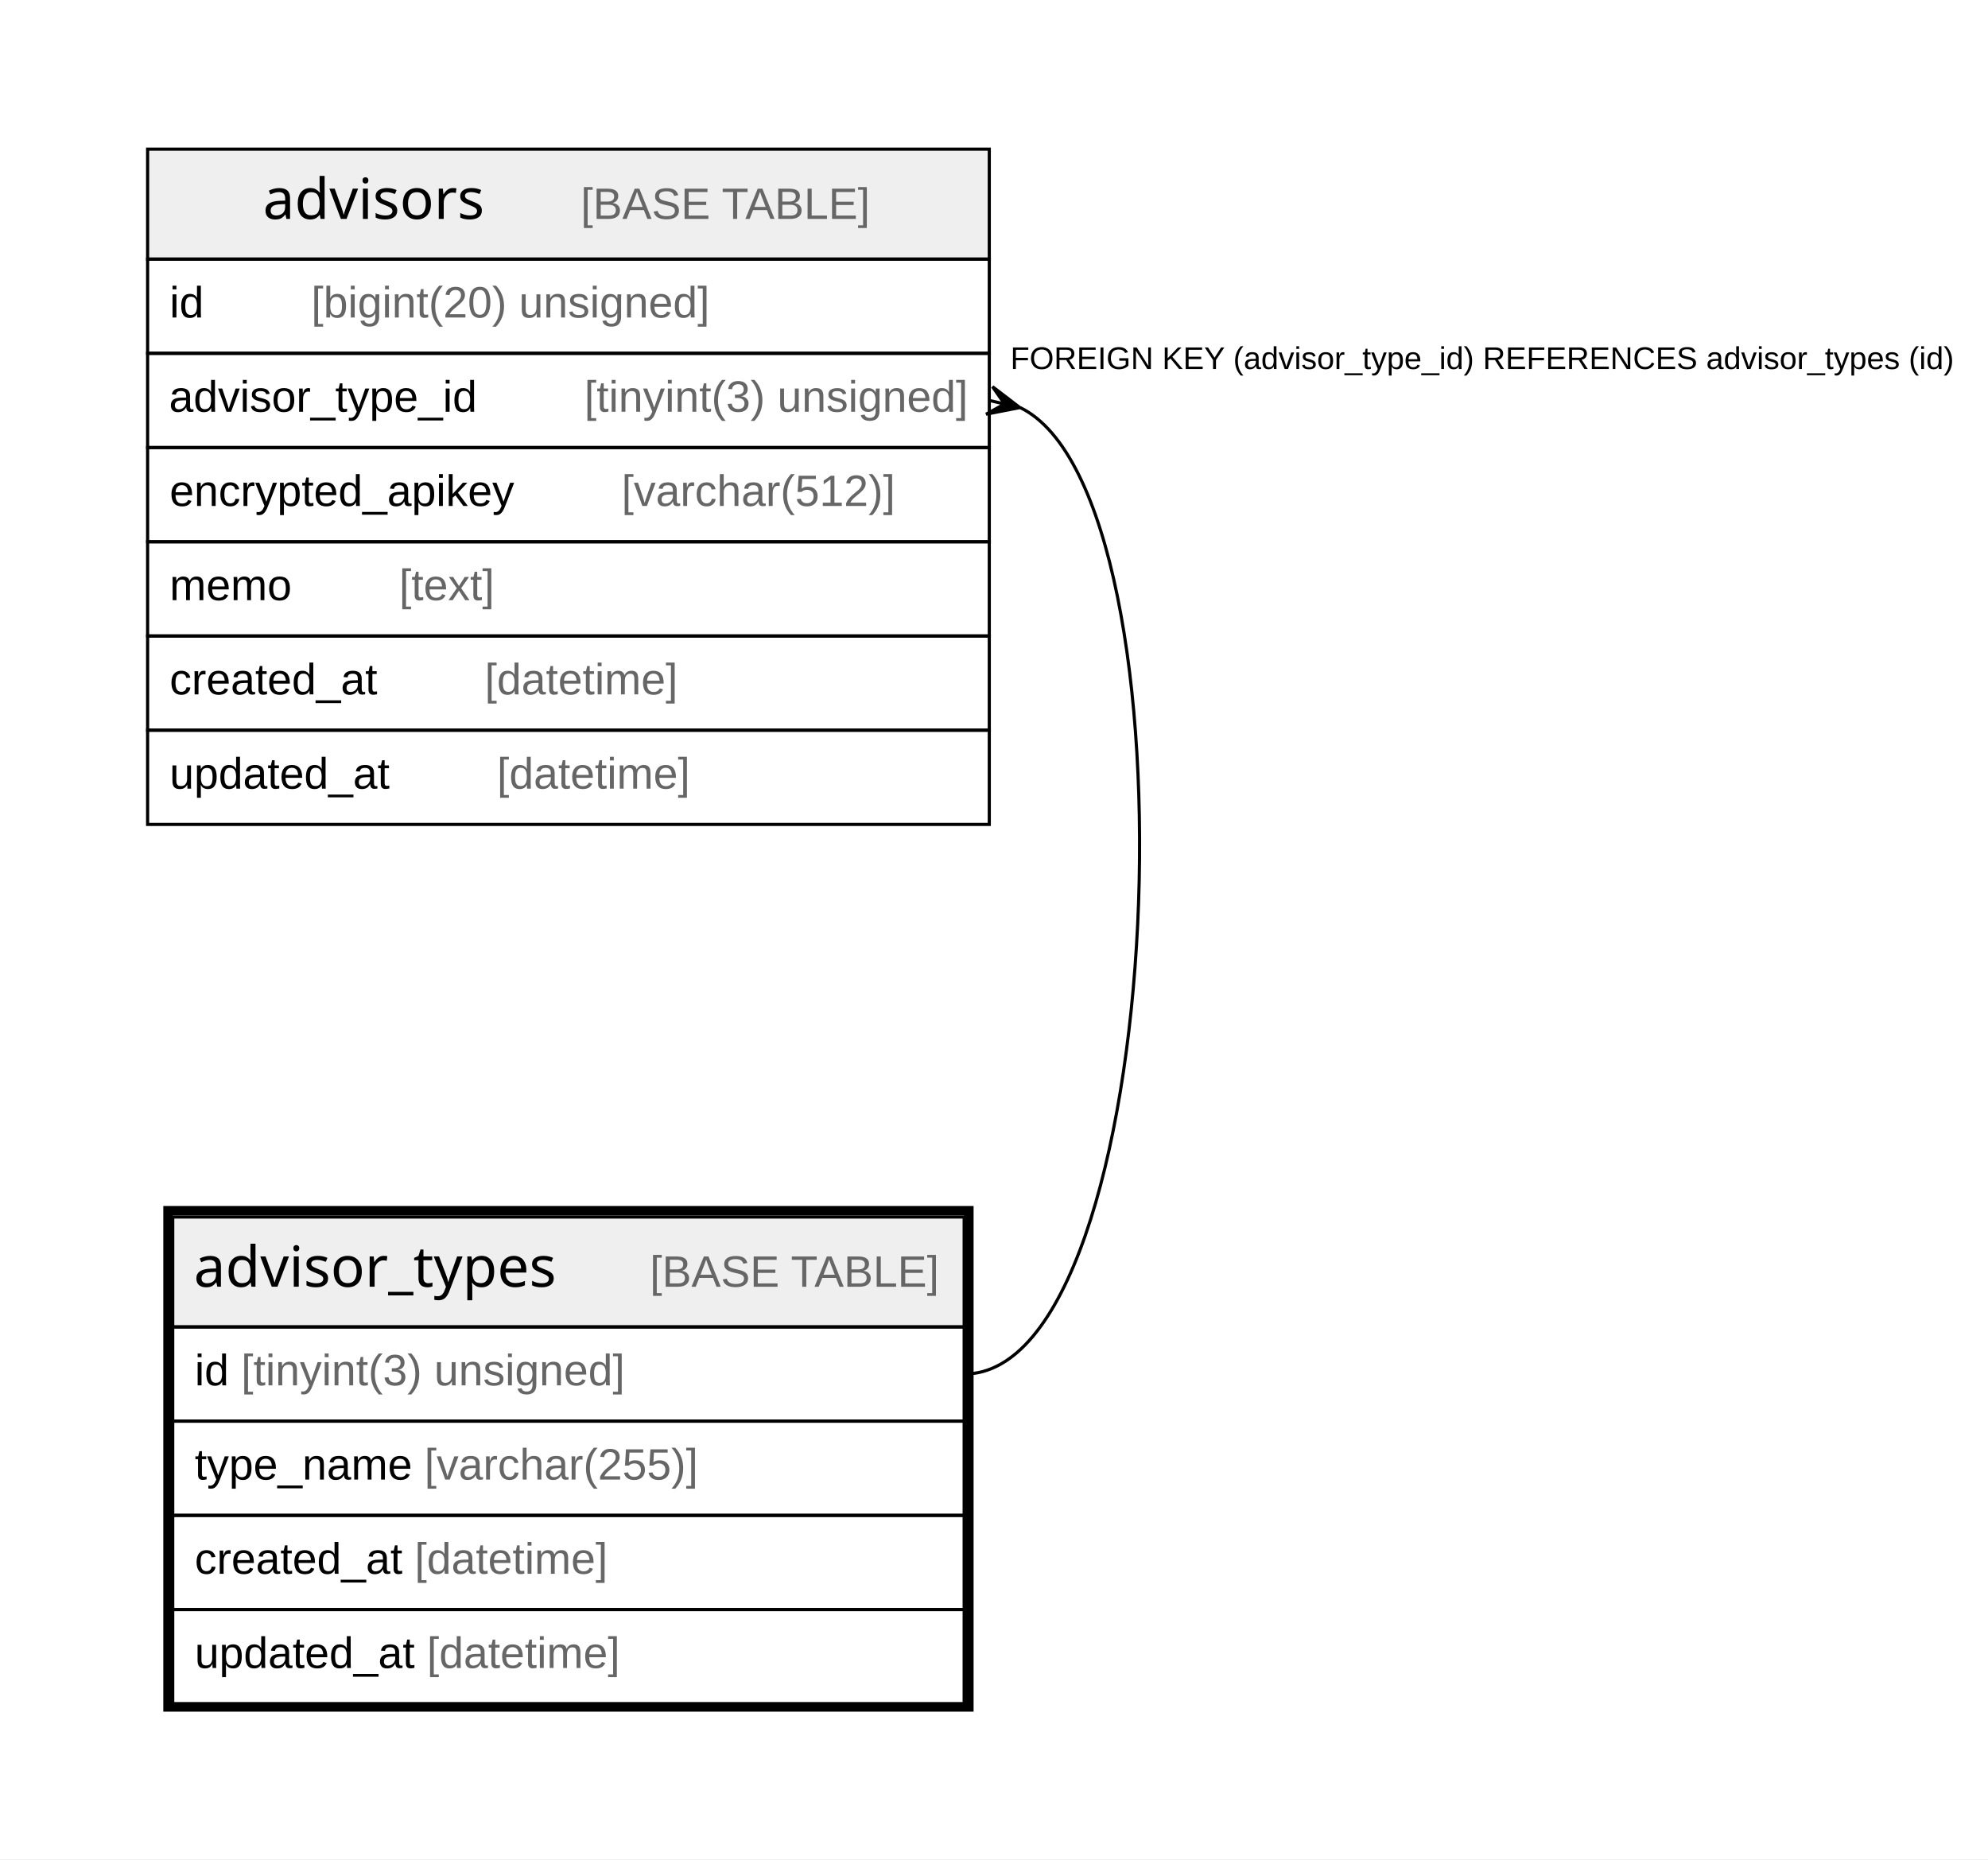
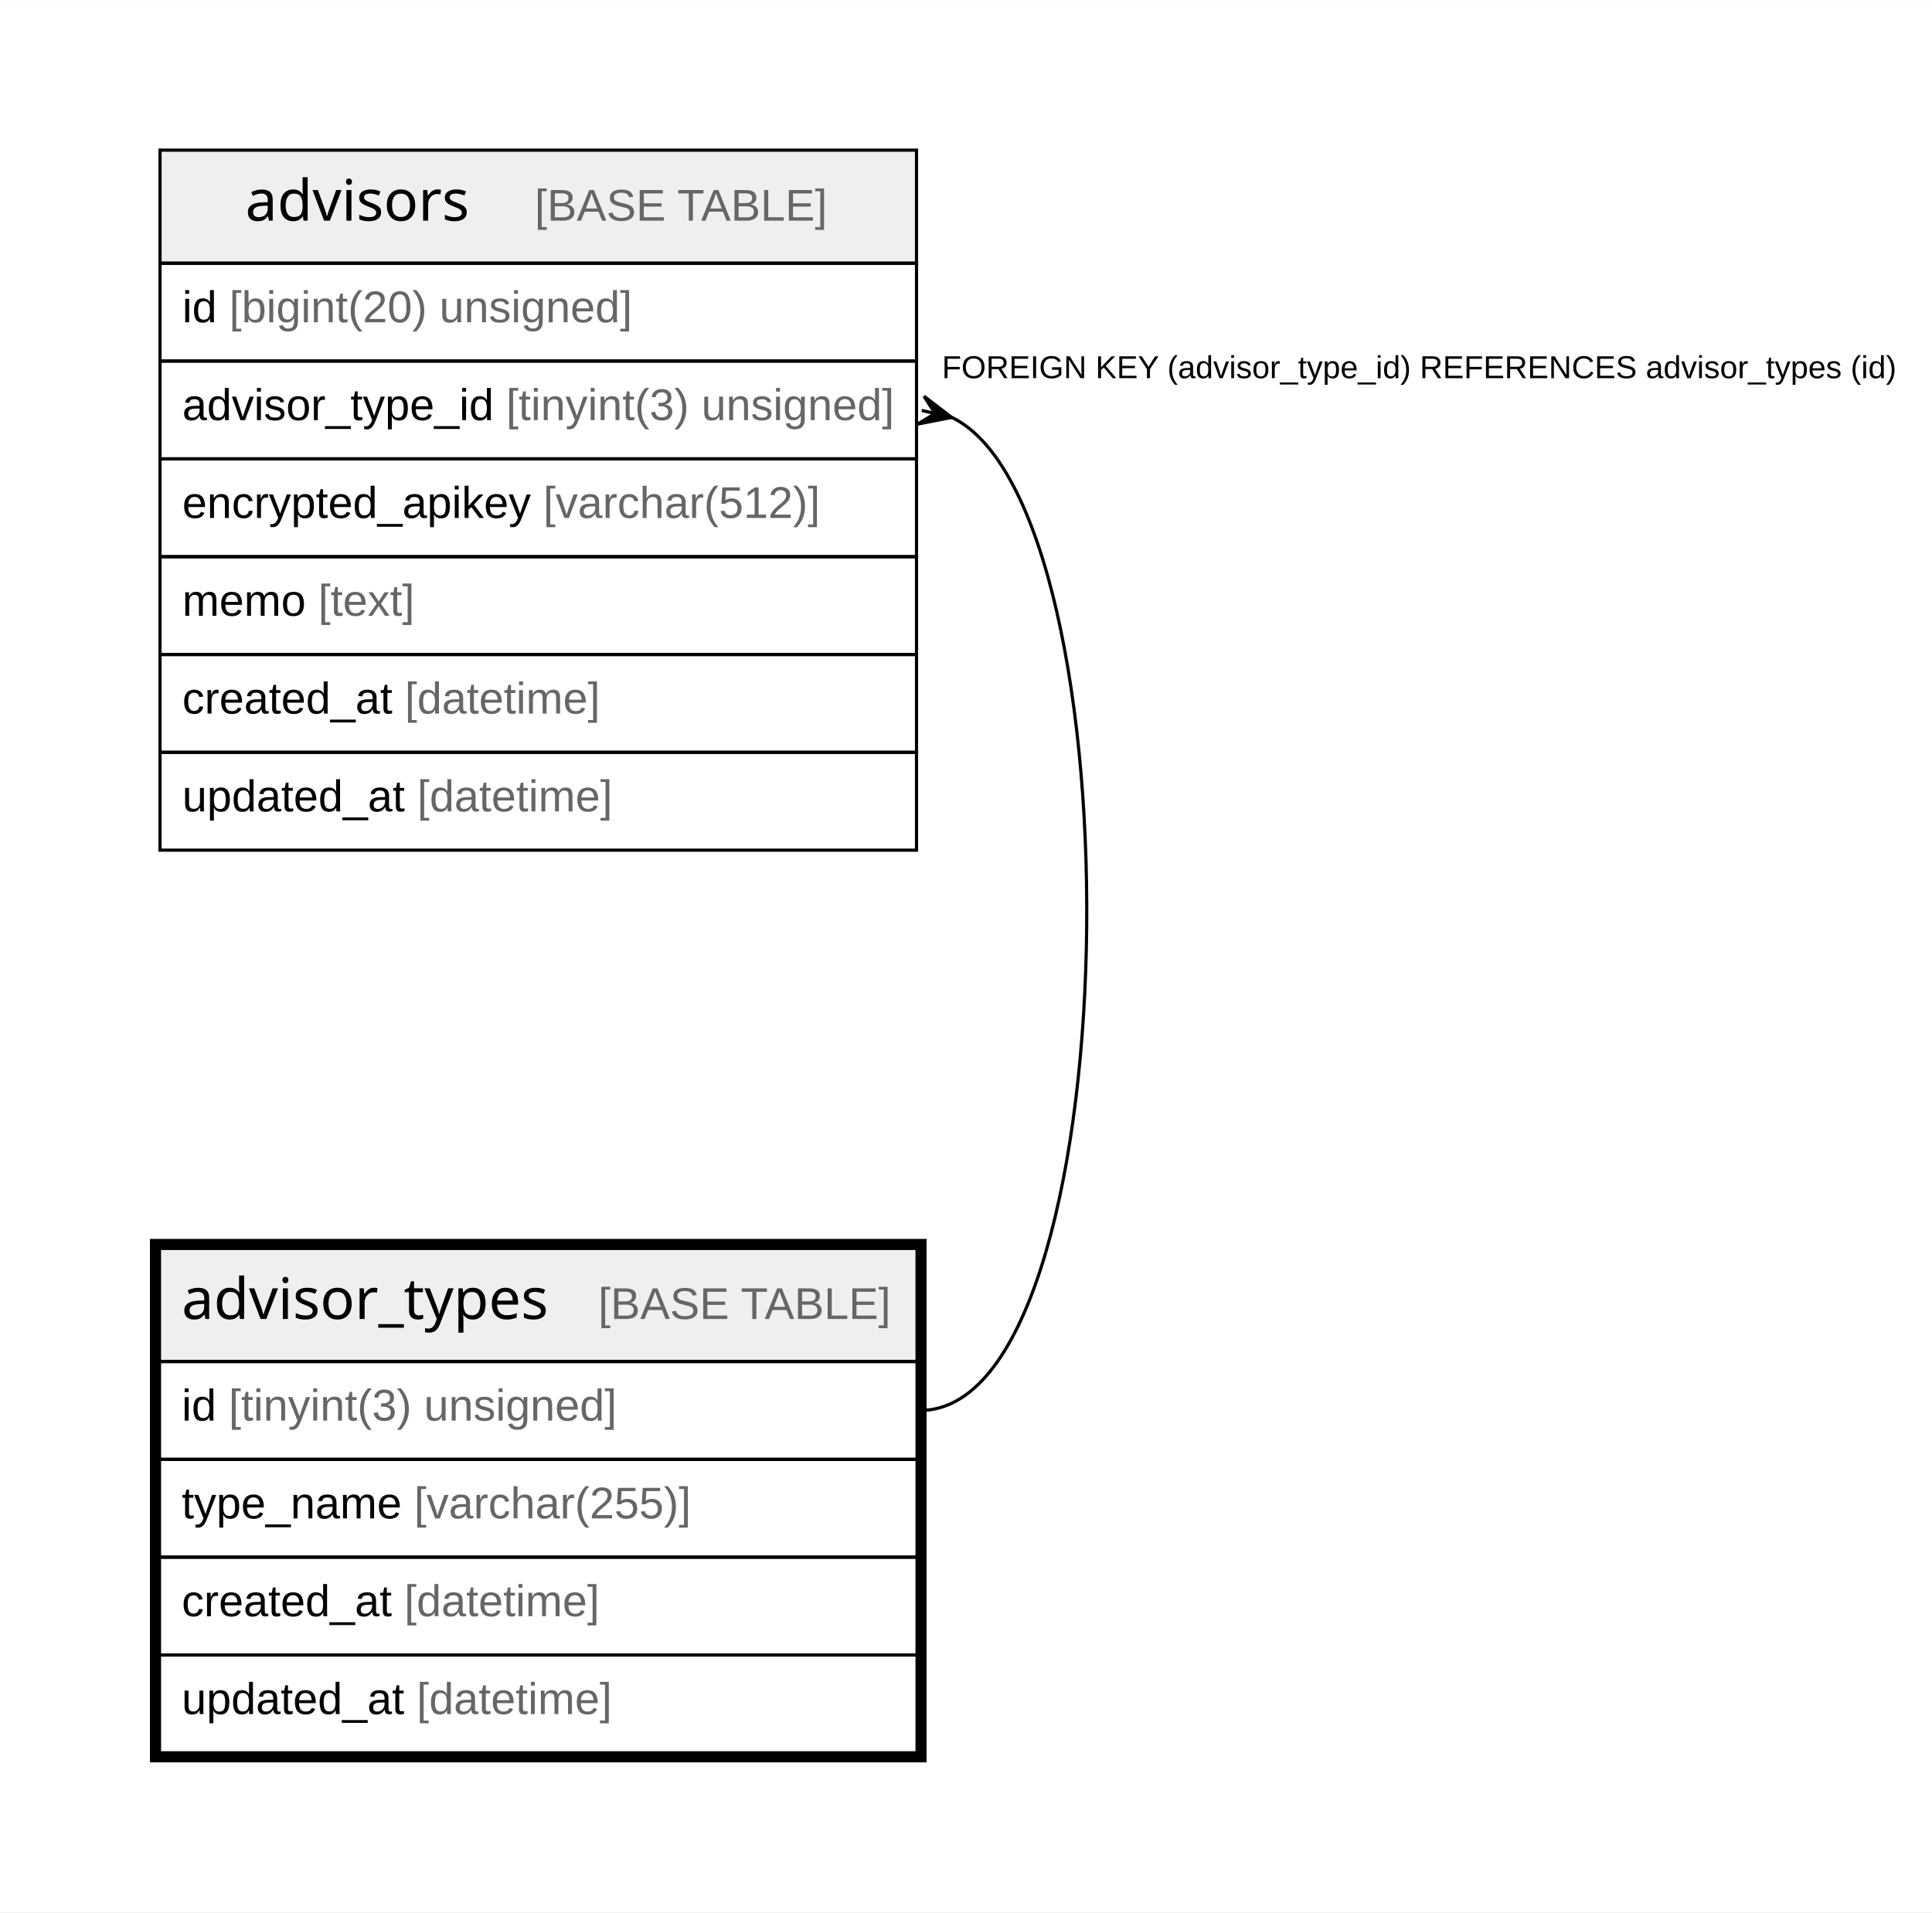
- <svg xmlns="http://www.w3.org/2000/svg" width="633pt" height="592pt" viewBox="0.00 0.00 633.00 592.00">
-   <g id="graph0" class="graph" transform="scale(1 1) rotate(0) translate(4 588)">
-     <polygon fill="#ffffff" stroke="transparent" points="-4,4 -4,-588 629,-588 629,4 -4,4" />
+ <svg xmlns="http://www.w3.org/2000/svg" width="608pt" height="602pt" viewBox="0.00 0.00 608.15 602.00">
+   <g id="graph0" class="graph" transform="scale(1 1) rotate(0) translate(4 598)">
+     <polygon fill="white" stroke="none" points="-4,4 -4,-598 604.15,-598 604.15,4 -4,4" />
    <g id="node1" class="node">
-       <polygon fill="#efefef" stroke="transparent" points="51,-165.5 51,-200.5 303,-200.5 303,-165.5 51,-165.5" />
-       <polygon fill="none" stroke="#000000" points="51,-165.5 51,-200.5 303,-200.5 303,-165.5 51,-165.5" />
-       <text text-anchor="start" x="57.703" y="-178.3" font-family="Arial Bold" font-size="18.00" fill="#000000">advisor_types</text>
-       <text text-anchor="start" x="168.729" y="-178.3" font-family="Arial" font-size="14.00" fill="#000000">    </text>
-       <text text-anchor="start" x="202.934" y="-178.3" font-family="Arial" font-size="14.00" fill="#666666">[BASE TABLE]</text>
-       <polygon fill="none" stroke="#000000" points="51,-135.5 51,-165.5 303,-165.5 303,-135.5 51,-135.5" />
-       <text text-anchor="start" x="58" y="-146.9" font-family="Arial" font-size="14.00" fill="#000000">id </text>
-       <text text-anchor="start" x="72.78" y="-146.9" font-family="Arial" font-size="14.00" fill="#666666">[tinyint(3) unsigned]</text>
-       <polygon fill="none" stroke="#000000" points="51,-105.5 51,-135.5 303,-135.5 303,-105.5 51,-105.5" />
-       <text text-anchor="start" x="58" y="-116.9" font-family="Arial" font-size="14.00" fill="#000000">type_name </text>
-       <text text-anchor="start" x="131.137" y="-116.9" font-family="Arial" font-size="14.00" fill="#666666">[varchar(255)]</text>
-       <polygon fill="none" stroke="#000000" points="51,-75.5 51,-105.5 303,-105.5 303,-75.5 51,-75.5" />
-       <text text-anchor="start" x="58" y="-86.9" font-family="Arial" font-size="14.00" fill="#000000">created_at </text>
-       <text text-anchor="start" x="128.028" y="-86.9" font-family="Arial" font-size="14.00" fill="#666666">[datetime]</text>
-       <polygon fill="none" stroke="#000000" points="51,-45.5 51,-75.5 303,-75.5 303,-45.5 51,-45.5" />
-       <text text-anchor="start" x="58" y="-56.9" font-family="Arial" font-size="14.00" fill="#000000">updated_at </text>
-       <text text-anchor="start" x="131.933" y="-56.9" font-family="Arial" font-size="14.00" fill="#666666">[datetime]</text>
-       <polygon fill="none" stroke="#000000" stroke-width="3" points="49.5,-44.5 49.5,-202.5 304.5,-202.5 304.5,-44.5 49.5,-44.5" />
+       <polygon fill="#efefef" stroke="none" points="46.2,-169.4 46.2,-205 284.67,-205 284.67,-169.4 46.2,-169.4" />
+       <polygon fill="none" stroke="black" points="46.2,-169.4 46.2,-205 284.67,-205 284.67,-169.4 46.2,-169.4" />
+       <text text-anchor="start" x="53.2" y="-182.8" font-family="Arial Bold" font-size="18.00">advisor_types</text>
+       <text text-anchor="start" x="153.18" y="-182.8" font-family="Arial" font-size="14.00">    </text>
+       <text text-anchor="start" x="184.3" y="-182.8" font-family="Arial" font-size="14.00" fill="#666666">[BASE TABLE]</text>
+       <polygon fill="none" stroke="black" points="46.2,-138.6 46.2,-169.4 284.67,-169.4 284.67,-138.6 46.2,-138.6" />
+       <text text-anchor="start" x="53.2" y="-150.8" font-family="Arial" font-size="14.00">id </text>
+       <text text-anchor="start" x="67.99" y="-150.8" font-family="Arial" font-size="14.00" fill="#666666">[tinyint(3) unsigned]</text>
+       <polygon fill="none" stroke="black" points="46.2,-107.8 46.2,-138.6 284.67,-138.6 284.67,-107.8 46.2,-107.8" />
+       <text text-anchor="start" x="53.2" y="-120" font-family="Arial" font-size="14.00">type_name </text>
+       <text text-anchor="start" x="126.36" y="-120" font-family="Arial" font-size="14.00" fill="#666666">[varchar(255)]</text>
+       <polygon fill="none" stroke="black" points="46.2,-77 46.2,-107.8 284.67,-107.8 284.67,-77 46.2,-77" />
+       <text text-anchor="start" x="53.2" y="-89.2" font-family="Arial" font-size="14.00">created_at </text>
+       <text text-anchor="start" x="123.25" y="-89.2" font-family="Arial" font-size="14.00" fill="#666666">[datetime]</text>
+       <polygon fill="none" stroke="black" points="46.2,-46.2 46.2,-77 284.67,-77 284.67,-46.2 46.2,-46.2" />
+       <text text-anchor="start" x="53.2" y="-58.4" font-family="Arial" font-size="14.00">updated_at </text>
+       <text text-anchor="start" x="127.16" y="-58.4" font-family="Arial" font-size="14.00" fill="#666666">[datetime]</text>
+       <polygon fill="none" stroke="black" stroke-width="3" points="44.7,-44.7 44.7,-206.5 286.17,-206.5 286.17,-44.7 44.7,-44.7" />
    </g>
    <g id="node2" class="node">
-       <polygon fill="#efefef" stroke="transparent" points="43,-505.5 43,-540.5 311,-540.5 311,-505.5 43,-505.5" />
-       <polygon fill="none" stroke="#000000" points="43,-505.5 43,-540.5 311,-540.5 311,-505.5 43,-505.5" />
-       <text text-anchor="start" x="79.713" y="-518.3" font-family="Arial Bold" font-size="18.00" fill="#000000">advisors</text>
-       <text text-anchor="start" x="146.719" y="-518.3" font-family="Arial" font-size="14.00" fill="#000000">    </text>
-       <text text-anchor="start" x="180.923" y="-518.3" font-family="Arial" font-size="14.00" fill="#666666">[BASE TABLE]</text>
-       <polygon fill="none" stroke="#000000" points="43,-475.5 43,-505.5 311,-505.5 311,-475.5 43,-475.5" />
-       <text text-anchor="start" x="50" y="-486.9" font-family="Arial" font-size="14.00" fill="#000000">id    </text>
-       <text text-anchor="start" x="95.094" y="-486.9" font-family="Arial" font-size="14.00" fill="#666666">[bigint(20) unsigned]</text>
-       <polygon fill="none" stroke="#000000" points="43,-445.5 43,-475.5 311,-475.5 311,-445.5 43,-445.5" />
-       <text text-anchor="start" x="49.816" y="-456.9" font-family="Arial" font-size="14.00" fill="#000000">advisor_type_id    </text>
-       <text text-anchor="start" x="182.046" y="-456.9" font-family="Arial" font-size="14.00" fill="#666666">[tinyint(3) unsigned]</text>
-       <polygon fill="none" stroke="#000000" points="43,-415.5 43,-445.5 311,-445.5 311,-415.5 43,-415.5" />
-       <text text-anchor="start" x="50" y="-426.9" font-family="Arial" font-size="14.00" fill="#000000">encrypted_apikey    </text>
-       <text text-anchor="start" x="193.906" y="-426.9" font-family="Arial" font-size="14.00" fill="#666666">[varchar(512)]</text>
-       <polygon fill="none" stroke="#000000" points="43,-385.5 43,-415.5 311,-415.5 311,-385.5 43,-385.5" />
-       <text text-anchor="start" x="50" y="-396.9" font-family="Arial" font-size="14.00" fill="#000000">memo    </text>
-       <text text-anchor="start" x="123.091" y="-396.9" font-family="Arial" font-size="14.00" fill="#666666">[text]</text>
-       <polygon fill="none" stroke="#000000" points="43,-355.5 43,-385.5 311,-385.5 311,-355.5 43,-355.5" />
-       <text text-anchor="start" x="50" y="-366.9" font-family="Arial" font-size="14.00" fill="#000000">created_at    </text>
-       <text text-anchor="start" x="150.342" y="-366.9" font-family="Arial" font-size="14.00" fill="#666666">[datetime]</text>
-       <polygon fill="none" stroke="#000000" points="43,-325.5 43,-355.5 311,-355.5 311,-325.5 43,-325.5" />
-       <text text-anchor="start" x="50" y="-336.9" font-family="Arial" font-size="14.00" fill="#000000">updated_at    </text>
-       <text text-anchor="start" x="154.247" y="-336.9" font-family="Arial" font-size="14.00" fill="#666666">[datetime]</text>
+       <polygon fill="#efefef" stroke="none" points="46.37,-515.2 46.37,-550.8 284.5,-550.8 284.5,-515.2 46.37,-515.2" />
+       <polygon fill="none" stroke="black" points="46.37,-515.2 46.37,-550.8 284.5,-550.8 284.5,-515.2 46.37,-515.2" />
+       <text text-anchor="start" x="73.2" y="-528.6" font-family="Arial Bold" font-size="18.00">advisors</text>
+       <text text-anchor="start" x="133.19" y="-528.6" font-family="Arial" font-size="14.00">    </text>
+       <text text-anchor="start" x="164.31" y="-528.6" font-family="Arial" font-size="14.00" fill="#666666">[BASE TABLE]</text>
+       <polygon fill="none" stroke="black" points="46.37,-484.4 46.37,-515.2 284.5,-515.2 284.5,-484.4 46.37,-484.4" />
+       <text text-anchor="start" x="53.37" y="-496.6" font-family="Arial" font-size="14.00">id </text>
+       <text text-anchor="start" x="68.16" y="-496.6" font-family="Arial" font-size="14.00" fill="#666666">[bigint(20) unsigned]</text>
+       <polygon fill="none" stroke="black" points="46.37,-453.6 46.37,-484.4 284.5,-484.4 284.5,-453.6 46.37,-453.6" />
+       <text text-anchor="start" x="53.37" y="-465.8" font-family="Arial" font-size="14.00">advisor_type_id </text>
+       <text text-anchor="start" x="155.32" y="-465.8" font-family="Arial" font-size="14.00" fill="#666666">[tinyint(3) unsigned]</text>
+       <polygon fill="none" stroke="black" points="46.37,-422.8 46.37,-453.6 284.5,-453.6 284.5,-422.8 46.37,-422.8" />
+       <text text-anchor="start" x="53.37" y="-435" font-family="Arial" font-size="14.00">encrypted_apikey </text>
+       <text text-anchor="start" x="167" y="-435" font-family="Arial" font-size="14.00" fill="#666666">[varchar(512)]</text>
+       <polygon fill="none" stroke="black" points="46.37,-392 46.37,-422.8 284.5,-422.8 284.5,-392 46.37,-392" />
+       <text text-anchor="start" x="53.37" y="-404.2" font-family="Arial" font-size="14.00">memo </text>
+       <text text-anchor="start" x="96.16" y="-404.2" font-family="Arial" font-size="14.00" fill="#666666">[text]</text>
+       <polygon fill="none" stroke="black" points="46.37,-361.2 46.37,-392 284.5,-392 284.5,-361.2 46.37,-361.2" />
+       <text text-anchor="start" x="53.37" y="-373.4" font-family="Arial" font-size="14.00">created_at </text>
+       <text text-anchor="start" x="123.42" y="-373.4" font-family="Arial" font-size="14.00" fill="#666666">[datetime]</text>
+       <polygon fill="none" stroke="black" points="46.37,-330.4 46.37,-361.2 284.5,-361.2 284.5,-330.4 46.37,-330.4" />
+       <text text-anchor="start" x="53.37" y="-342.6" font-family="Arial" font-size="14.00">updated_at </text>
+       <text text-anchor="start" x="127.33" y="-342.6" font-family="Arial" font-size="14.00" fill="#666666">[datetime]</text>
    </g>
    <g id="edge1" class="edge">
-       <path fill="none" stroke="#000000" d="M320.905,-458.183C378.942,-429.815 368.412,-150.5 303,-150.5" />
-       <polygon fill="#000000" stroke="#000000" points="320.737,-458.222 309.975,-456.118 315.869,-459.361 311,-460.5 311,-460.5 311,-460.5 315.869,-459.361 312.025,-464.882 320.737,-458.222 320.737,-458.222" />
-       <text text-anchor="start" x="317.711" y="-470.5" font-family="Arial" font-size="10.00" fill="#000000">FOREIGN KEY (advisor_type_id) REFERENCES advisor_types (id)</text>
+       <path fill="none" stroke="black" d="M295.63,-466.65C355.34,-437.82 352.12,-154 285.67,-154" />
+       <polygon fill="black" stroke="black" points="295.57,-466.66 284.81,-464.54 290.37,-467.87 286.15,-468.85 286.15,-468.85 286.15,-468.85 290.37,-467.87 286.85,-473.31 295.57,-466.66" />
+       <text text-anchor="start" x="292.5" y="-479" font-family="Arial" font-size="10.00">FOREIGN KEY (advisor_type_id) REFERENCES advisor_types (id)</text>
    </g>
  </g>
</svg>
